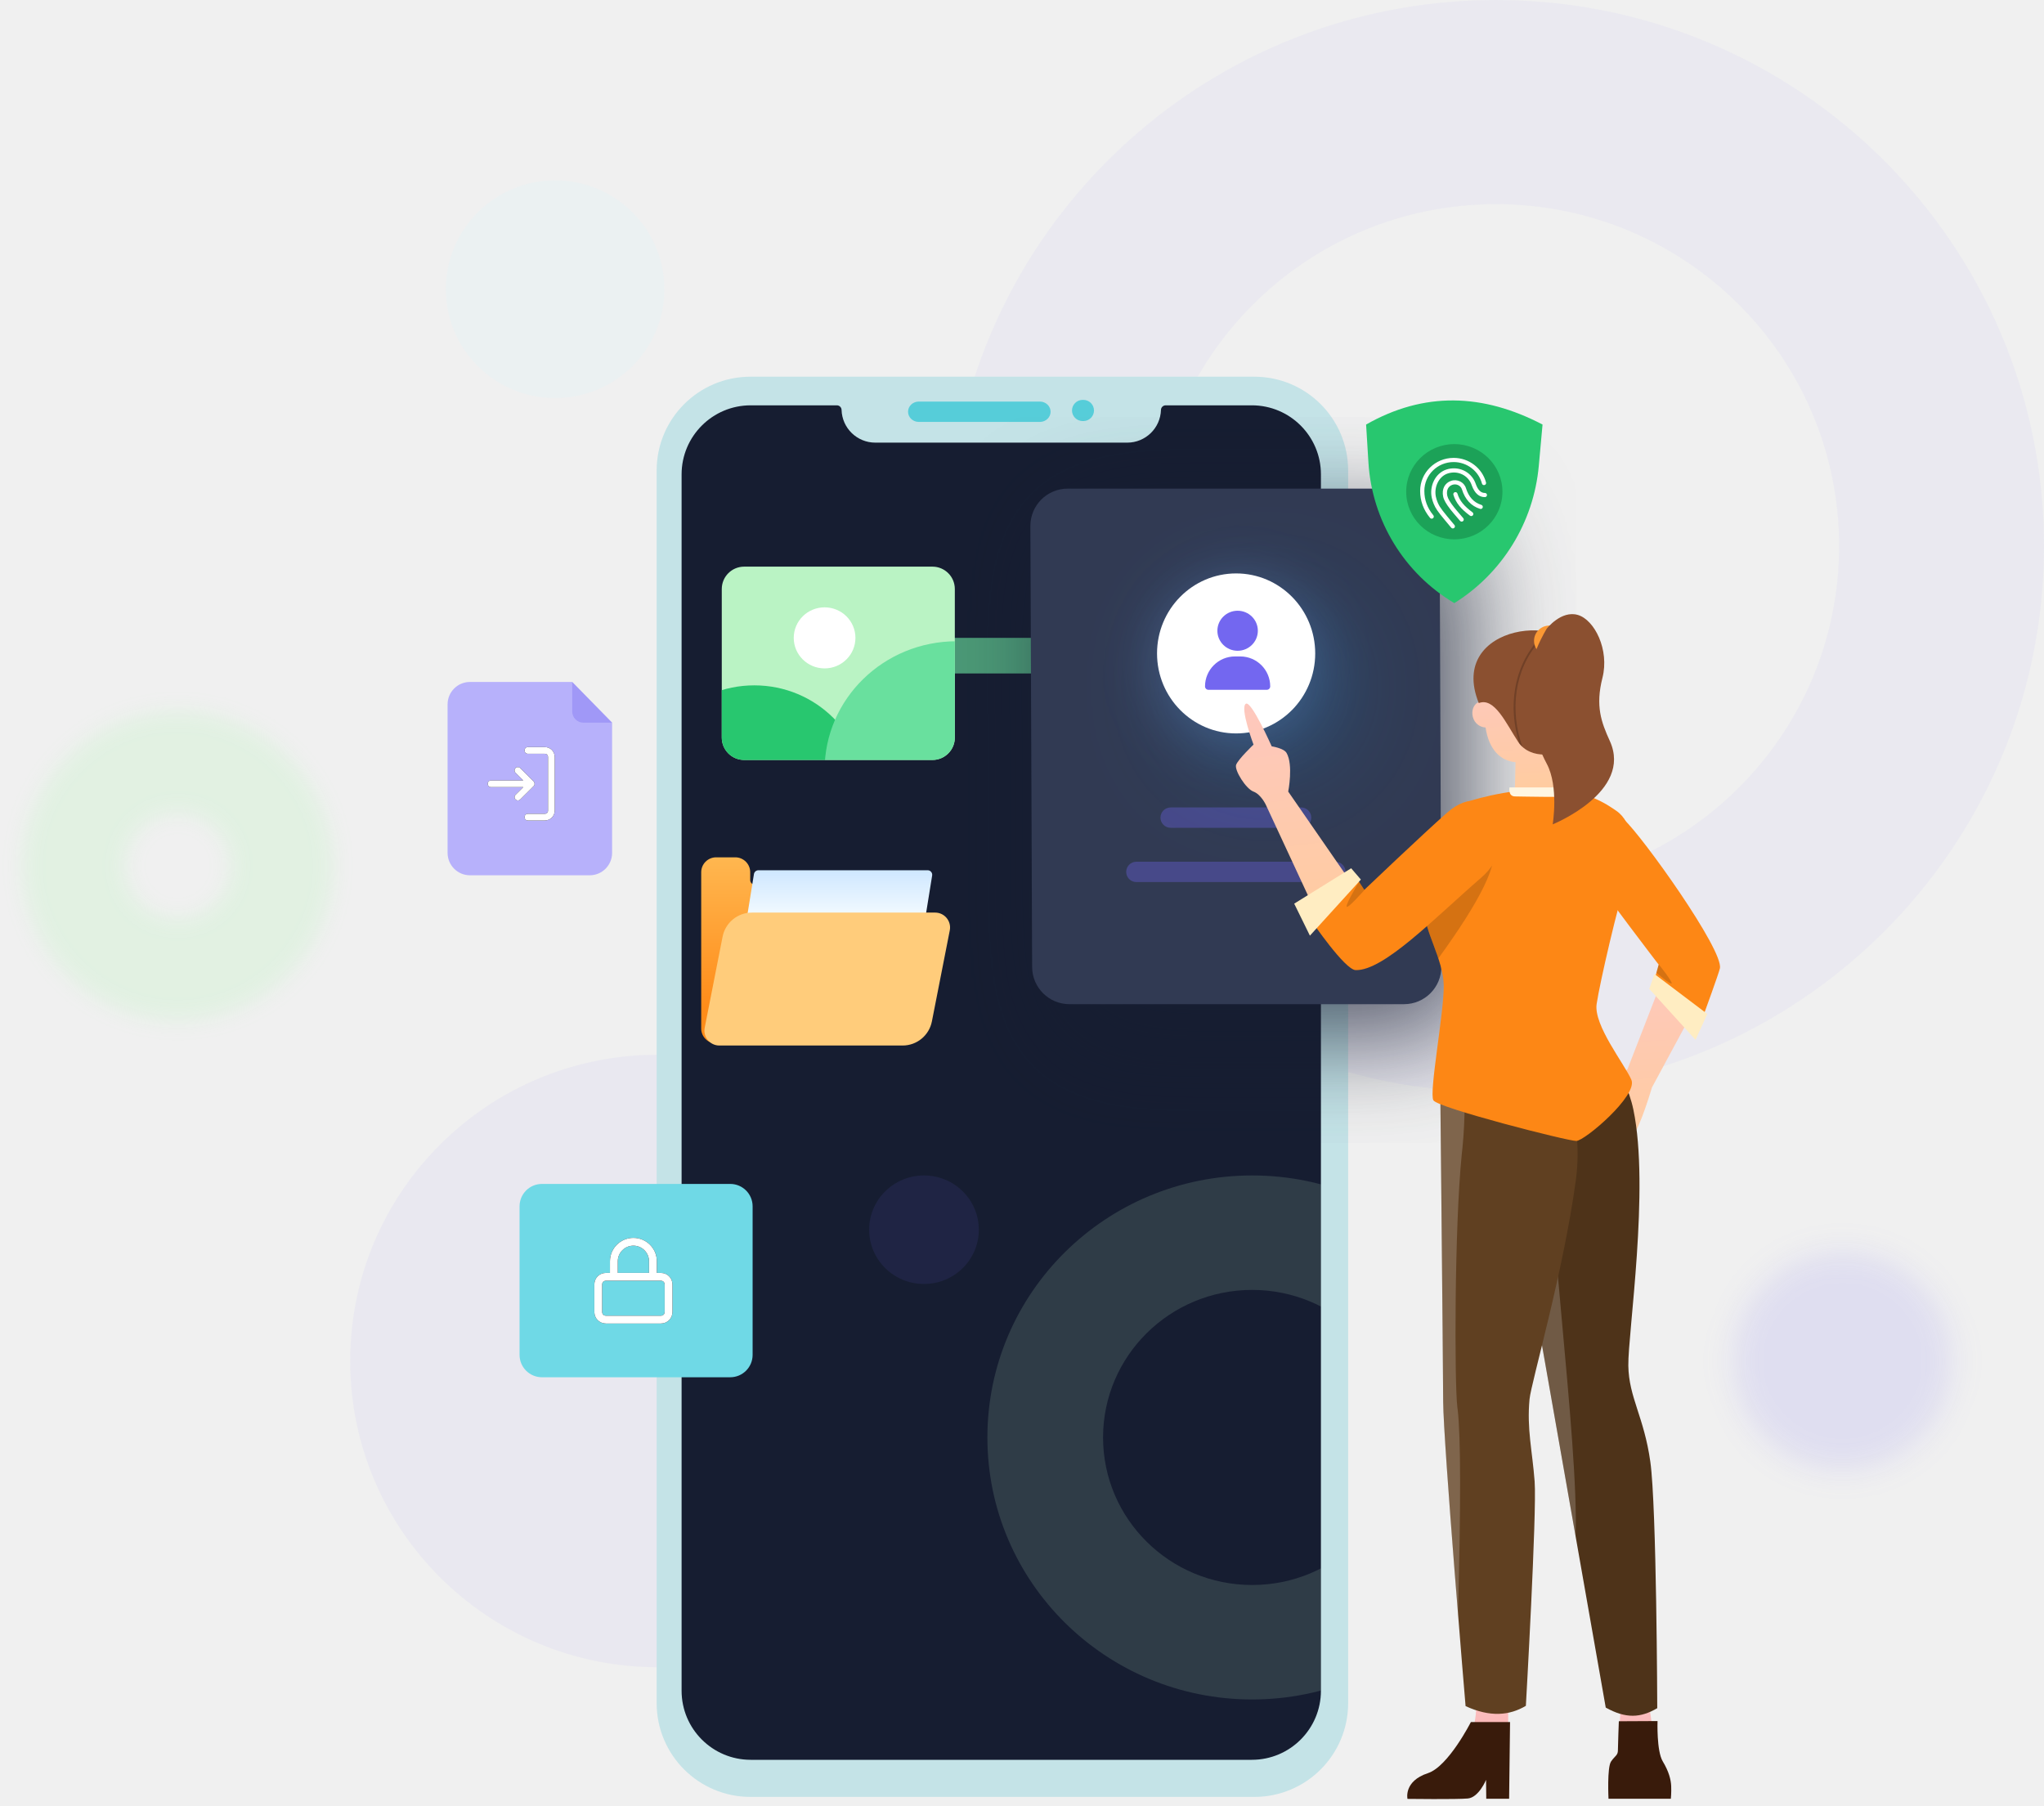
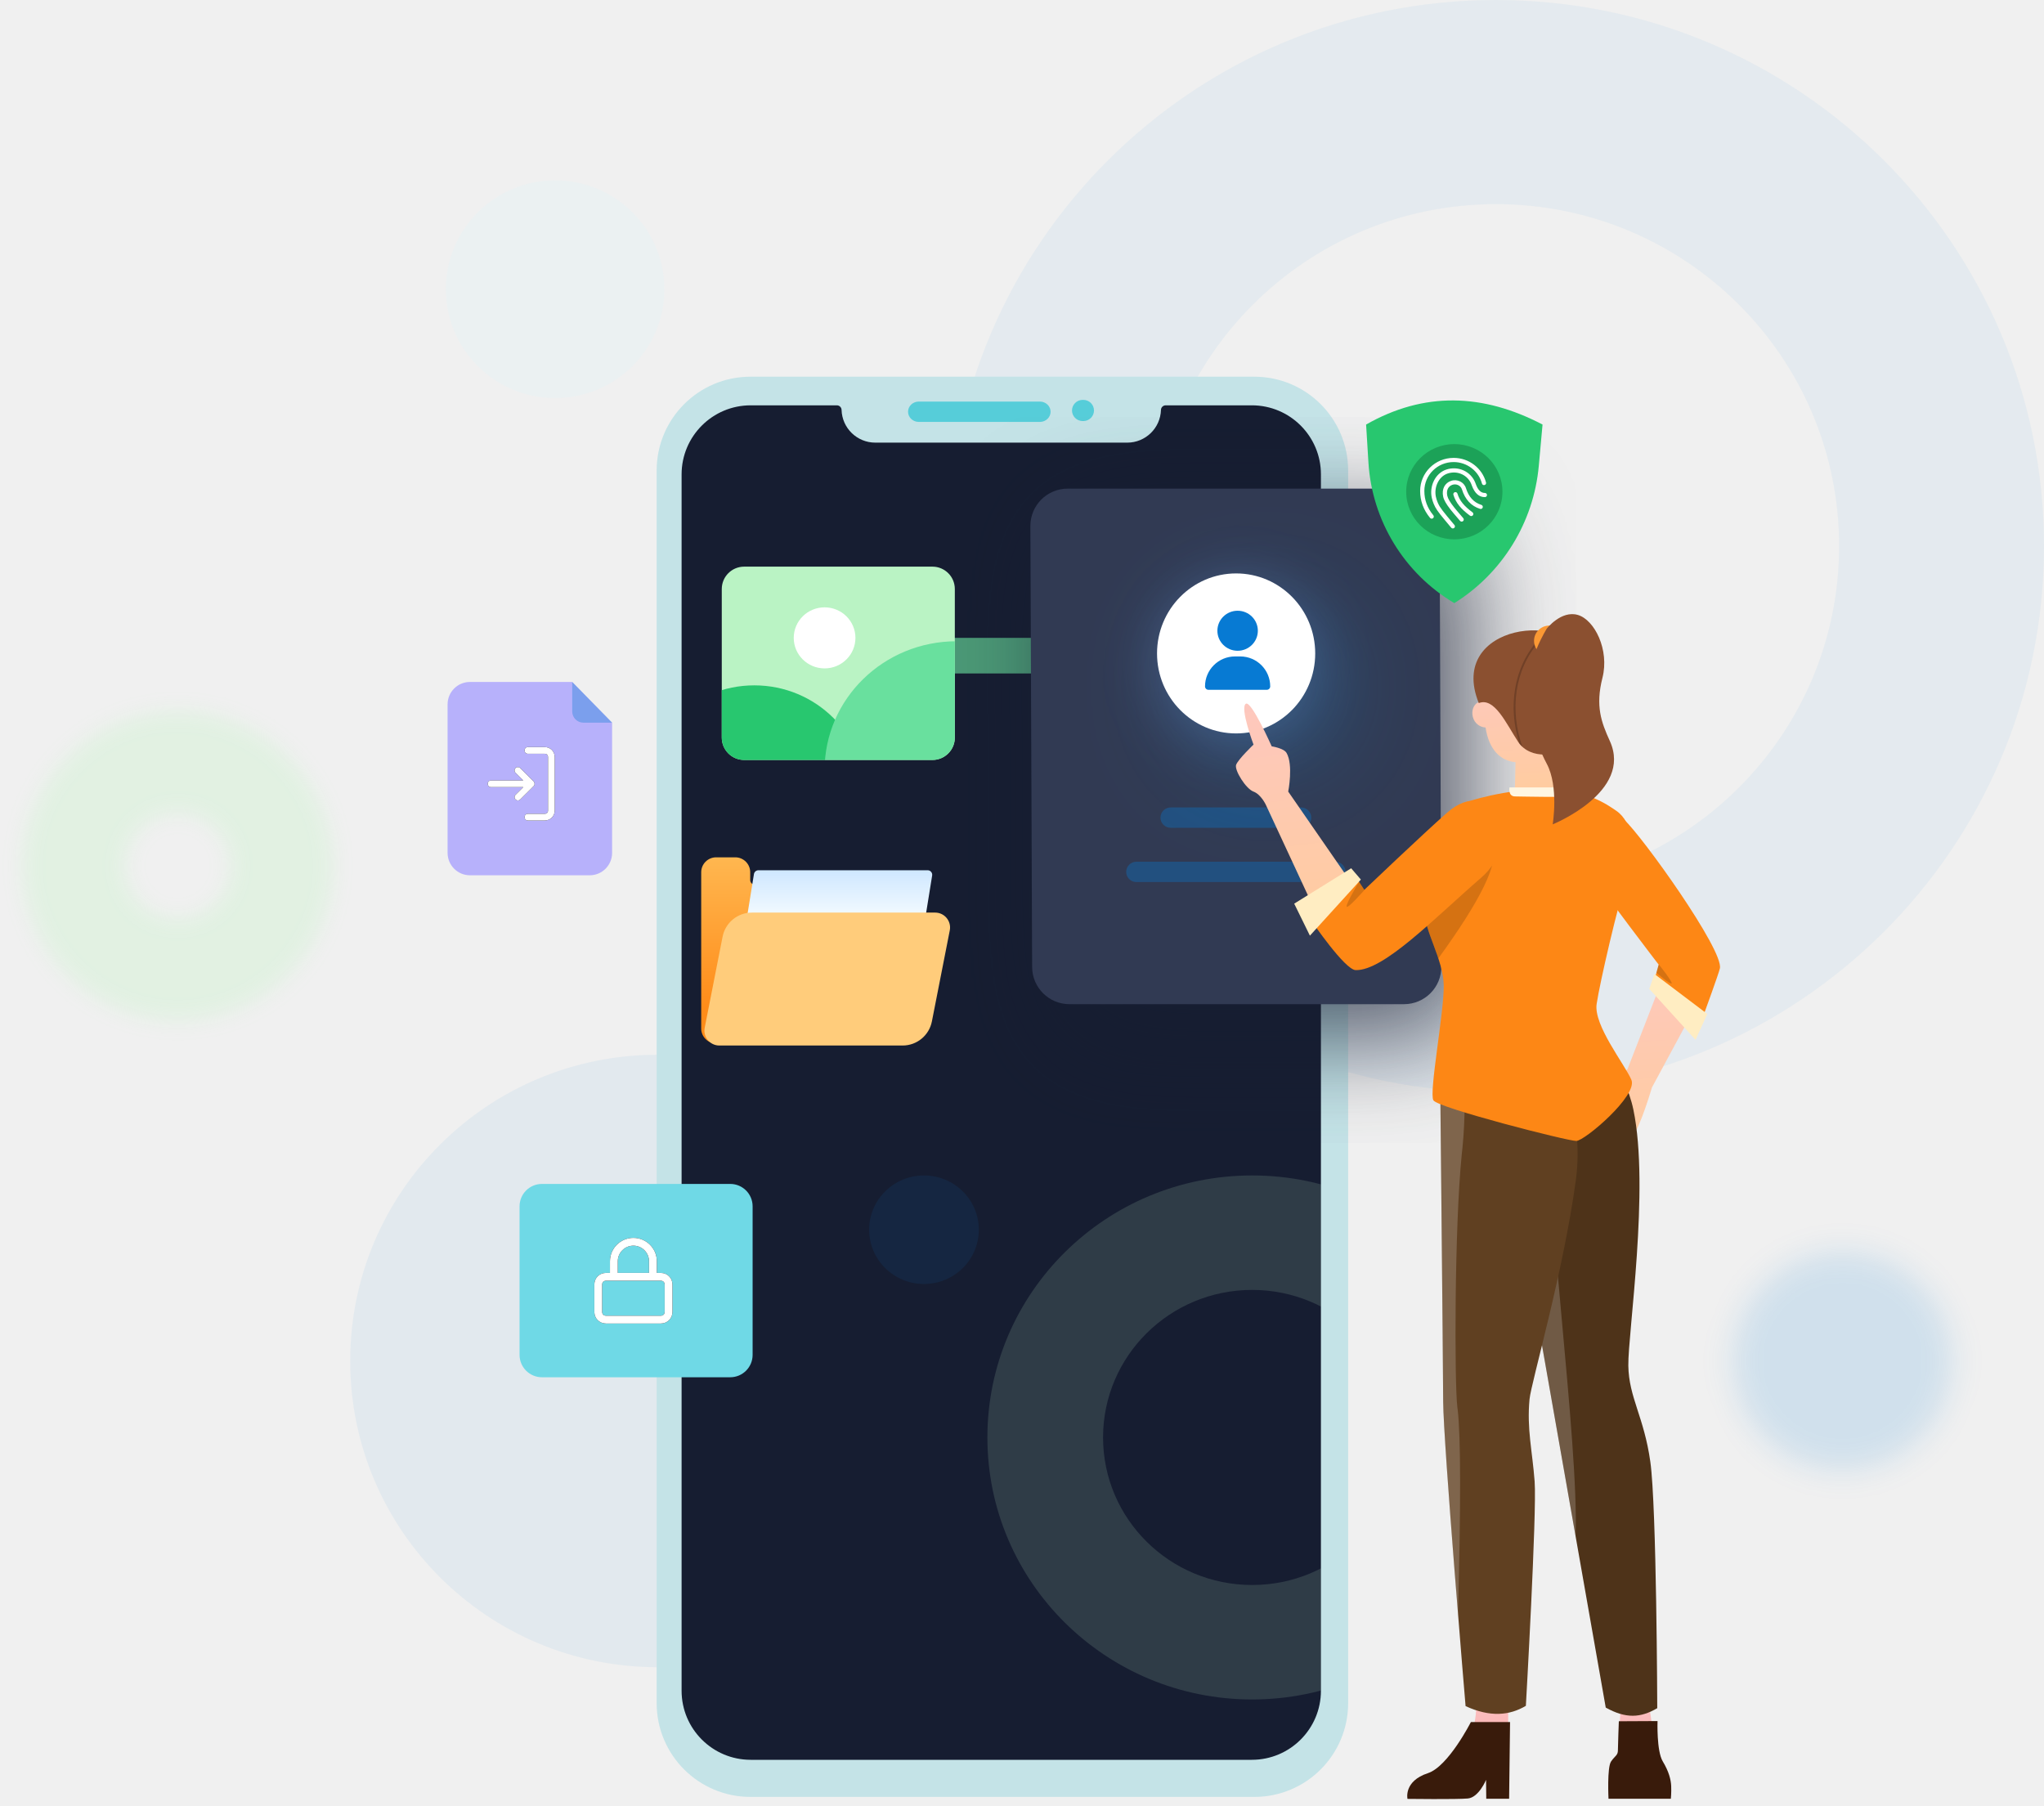
<svg xmlns="http://www.w3.org/2000/svg" width="548" height="484" viewBox="0 0 548 484" fill="none">
  <g id="Illustration">
    <g id="Shape">
-       <path id="Oval" opacity="0.053" fill-rule="evenodd" clip-rule="evenodd" d="M548 146.415C548 65.552 482.211 0 401.056 0C319.901 0 254.111 65.552 254.111 146.415C254.111 227.278 319.901 292.831 401.056 292.831C482.211 292.831 548 227.278 548 146.415ZM309.044 146.415C309.044 95.781 350.239 54.735 401.056 54.735C451.872 54.735 493.067 95.781 493.067 146.415C493.067 197.049 451.872 238.096 401.056 238.096C350.239 238.096 309.044 197.049 309.044 146.415Z" fill="#7367F0" />
+       <path id="Oval" opacity="0.053" fill-rule="evenodd" clip-rule="evenodd" d="M548 146.415C548 65.552 482.211 0 401.056 0C319.901 0 254.111 65.552 254.111 146.415C254.111 227.278 319.901 292.831 401.056 292.831C482.211 292.831 548 227.278 548 146.415ZM309.044 146.415C309.044 95.781 350.239 54.735 401.056 54.735C451.872 54.735 493.067 95.781 493.067 146.415C493.067 197.049 451.872 238.096 401.056 238.096C350.239 238.096 309.044 197.049 309.044 146.415Z" fill="#077AD3" />
      <g id="Oval_2" opacity="0.141" filter="url(#filter0_f)">
        <path fill-rule="evenodd" clip-rule="evenodd" d="M89.314 232.166C89.314 209.243 70.664 190.659 47.657 190.659C24.651 190.659 6 209.243 6 232.166C6 255.09 24.651 273.673 47.657 273.673C70.664 273.673 89.314 255.09 89.314 232.166ZM33.466 232.166C33.466 224.357 39.82 218.027 47.657 218.027C55.495 218.027 61.848 224.357 61.848 232.166C61.848 239.976 55.495 246.306 47.657 246.306C39.82 246.306 33.466 239.976 33.466 232.166Z" fill="#8BF78F" />
      </g>
-       <ellipse id="Oval_3" cx="176.29" cy="364.898" rx="82.399" ry="82.102" fill="#7367F0" fill-opacity="0.061" />
+       <ellipse id="Oval_3" cx="176.29" cy="364.898" rx="82.399" ry="82.102" fill="#077AD3" fill-opacity="0.061" />
      <ellipse id="Oval_4" opacity="0.141" cx="148.825" cy="77.541" rx="29.297" ry="29.192" fill="#CEF5FF" />
      <g id="Oval_5" filter="url(#filter1_f)">
-         <ellipse cx="493.983" cy="364.898" rx="29.297" ry="29.192" fill="#7367F0" fill-opacity="0.136" />
+         <ellipse cx="493.983" cy="364.898" rx="29.297" ry="29.192" fill="#077AD3" fill-opacity="0.136" />
      </g>
    </g>
    <g id="File Organizer">
      <g id="Phone3">
        <path id="Rectangle" fill-rule="evenodd" clip-rule="evenodd" d="M176.051 126.137C176.051 112.254 187.305 101 201.188 101H336.301C350.184 101 361.438 112.254 361.438 126.137V456.637C361.438 470.52 350.184 481.774 336.301 481.774H201.188C187.305 481.774 176.051 470.52 176.051 456.637V126.137Z" fill="#C4E3E7" />
        <g id="Group 48">
          <path id="Rectangle_2" fill-rule="evenodd" clip-rule="evenodd" d="M182.737 127.195C182.737 116.966 191.03 108.673 201.259 108.673H224.364C225.046 108.673 225.605 109.216 225.625 109.898V109.898C225.768 114.787 229.772 118.676 234.663 118.676H302.219C307.11 118.676 311.114 114.787 311.257 109.898V109.898C311.277 109.216 311.835 108.673 312.518 108.673H335.622C345.852 108.673 354.144 116.966 354.144 127.195V453.306C354.144 463.535 345.852 471.828 335.622 471.828H201.259C191.03 471.828 182.737 463.535 182.737 453.306V127.195Z" fill="#161D31" />
          <mask id="mask0" mask-type="alpha" maskUnits="userSpaceOnUse" x="182" y="108" width="173" height="364">
            <path id="Rectangle_3" fill-rule="evenodd" clip-rule="evenodd" d="M182.737 127.195C182.737 116.966 191.03 108.673 201.259 108.673H224.364C225.046 108.673 225.605 109.216 225.625 109.898V109.898C225.768 114.787 229.772 118.676 234.663 118.676H302.219C307.11 118.676 311.114 114.787 311.257 109.898V109.898C311.277 109.216 311.835 108.673 312.518 108.673H335.622C345.852 108.673 354.144 116.966 354.144 127.195V453.306C354.144 463.535 345.852 471.828 335.622 471.828H201.259C191.03 471.828 182.737 463.535 182.737 453.306V127.195Z" fill="white" />
          </mask>
          <g mask="url(#mask0)">
-             <ellipse id="Oval_6" opacity="0.099" cx="247.722" cy="329.703" rx="14.702" ry="14.55" fill="#7367F0" />
+             <ellipse id="Oval_6" opacity="0.099" cx="247.722" cy="329.703" rx="14.702" ry="14.55" fill="#077AD3" />
            <path id="Oval_7" opacity="0.141" fill-rule="evenodd" clip-rule="evenodd" d="M335.704 315.153C374.906 315.153 406.686 346.604 406.686 385.401C406.686 424.198 374.906 455.649 335.704 455.649C296.501 455.649 264.722 424.198 264.722 385.401C264.722 346.604 296.501 315.153 335.704 315.153ZM335.704 345.844C313.629 345.844 295.733 363.555 295.733 385.401C295.733 407.248 313.629 424.958 335.704 424.958C357.779 424.958 375.674 407.248 375.674 385.401C375.674 363.555 357.779 345.844 335.704 345.844Z" fill="#C8F5D0" />
            <path id="Rectangle_4" fill-rule="evenodd" clip-rule="evenodd" d="M203.617 175.795C203.617 173.158 205.755 171.021 208.391 171.021H329.781C332.417 171.021 334.555 173.158 334.555 175.795V175.795C334.555 178.431 332.417 180.569 329.781 180.569H208.391C205.755 180.569 203.617 178.431 203.617 175.795V175.795Z" fill="#68DE9E" fill-opacity="0.642" />
          </g>
        </g>
        <path id="Path" d="M278.793 107.666C280.378 107.666 281.664 108.888 281.664 110.394C281.664 111.868 280.435 113.068 278.898 113.121L278.793 113.122H246.324C244.738 113.122 243.452 111.901 243.452 110.394C243.452 108.921 244.681 107.721 246.218 107.668L246.324 107.666H278.793Z" fill="#56CDD9" />
        <path id="Path_2" d="M290.429 107.211C292.015 107.211 293.301 108.484 293.301 110.053C293.301 111.588 292.072 112.838 290.535 112.893L290.429 112.895H290.279C288.693 112.895 287.407 111.623 287.407 110.053C287.407 108.519 288.636 107.268 290.173 107.213L290.279 107.211H290.429Z" fill="#56CDD9" />
      </g>
      <g id="Icon54">
        <g id="Group 37">
          <path id="Rectangle_5" fill-rule="evenodd" clip-rule="evenodd" d="M187.996 233.861C187.996 231.652 189.787 229.861 191.996 229.861L197.132 229.861C199.341 229.861 201.132 231.652 201.132 233.861V235.965C201.132 236.638 201.678 237.184 202.351 237.184H243.654C245.864 237.184 247.654 238.975 247.654 241.184V275.755C247.654 277.964 245.864 279.755 243.654 279.755H191.996C189.787 279.755 187.996 277.964 187.996 275.755V233.861Z" fill="url(#paint0_linear)" />
          <path id="Rectangle_6" fill-rule="evenodd" clip-rule="evenodd" d="M202.134 234.351C202.23 233.76 202.74 233.326 203.338 233.326H248.707C249.458 233.326 250.031 233.998 249.911 234.739L243.1 276.997C243.005 277.588 242.495 278.022 241.897 278.022H196.527C195.776 278.022 195.204 277.35 195.323 276.609L202.134 234.351Z" fill="url(#paint1_linear)" />
          <path id="Rectangle_7" fill-rule="evenodd" clip-rule="evenodd" d="M250.713 244.677C253.232 244.677 255.124 246.976 254.638 249.448L249.842 273.86C249.105 277.612 245.816 280.318 241.992 280.318H192.858C190.34 280.318 188.448 278.018 188.933 275.547L193.73 251.135C194.467 247.383 197.756 244.677 201.579 244.677L250.713 244.677Z" fill="#FFCC7B" />
        </g>
      </g>
      <g id="Group 28">
        <path id="Rectangle_8" fill-rule="evenodd" clip-rule="evenodd" d="M120 188.842C120 185.528 122.686 182.842 126 182.842H153.414L164.105 193.754V228.675C164.105 231.989 161.419 234.675 158.105 234.675H126C122.686 234.675 120 231.989 120 228.675V188.842Z" fill="#B7B1FB" />
        <g id="Icon">
          <path id="Mask" fill-rule="evenodd" clip-rule="evenodd" d="M146.031 219.984C147.557 219.984 148.724 218.821 148.724 217.3V202.986C148.724 201.465 147.557 200.302 146.031 200.302H141.543C141.005 200.302 140.646 200.66 140.646 201.197C140.646 201.734 141.005 202.092 141.543 202.092H146.031C146.57 202.092 146.929 202.45 146.929 202.986V217.3C146.929 217.837 146.57 218.195 146.031 218.195H141.543C141.005 218.195 140.646 218.553 140.646 219.089C140.646 219.626 141.005 219.984 141.543 219.984H146.031ZM143.249 209.785C143.338 210.054 143.338 210.322 143.249 210.501C143.249 210.591 143.159 210.68 143.069 210.77L139.479 214.348C139.299 214.527 139.03 214.616 138.85 214.616C138.671 214.616 138.401 214.527 138.222 214.348C137.863 213.99 137.863 213.453 138.222 213.096L140.286 211.038H131.669C131.131 211.038 130.771 210.68 130.771 210.143C130.771 209.607 131.131 209.249 131.669 209.249H140.286L138.222 207.191C137.863 206.833 137.863 206.296 138.222 205.939C138.581 205.581 139.12 205.581 139.479 205.939L143.069 209.517C143.114 209.562 143.136 209.607 143.159 209.651C143.181 209.696 143.204 209.741 143.249 209.785Z" fill="black" />
          <mask id="mask1" mask-type="alpha" maskUnits="userSpaceOnUse" x="130" y="200" width="19" height="20">
            <path id="Mask_2" fill-rule="evenodd" clip-rule="evenodd" d="M146.031 219.984C147.557 219.984 148.724 218.821 148.724 217.3V202.986C148.724 201.465 147.557 200.302 146.031 200.302H141.543C141.005 200.302 140.646 200.66 140.646 201.197C140.646 201.734 141.005 202.092 141.543 202.092H146.031C146.57 202.092 146.929 202.45 146.929 202.986V217.3C146.929 217.837 146.57 218.195 146.031 218.195H141.543C141.005 218.195 140.646 218.553 140.646 219.089C140.646 219.626 141.005 219.984 141.543 219.984H146.031ZM143.249 209.785C143.338 210.054 143.338 210.322 143.249 210.501C143.249 210.591 143.159 210.68 143.069 210.77L139.479 214.348C139.299 214.527 139.03 214.616 138.85 214.616C138.671 214.616 138.401 214.527 138.222 214.348C137.863 213.99 137.863 213.453 138.222 213.096L140.286 211.038H131.669C131.131 211.038 130.771 210.68 130.771 210.143C130.771 209.607 131.131 209.249 131.669 209.249H140.286L138.222 207.191C137.863 206.833 137.863 206.296 138.222 205.939C138.581 205.581 139.12 205.581 139.479 205.939L143.069 209.517C143.114 209.562 143.136 209.607 143.159 209.651C143.181 209.696 143.204 209.741 143.249 209.785Z" fill="white" />
          </mask>
          <g mask="url(#mask1)">
            <g id="Icon Color">
              <rect id="ð¨ Icon Color" x="128.977" y="199.408" width="21.543" height="21.471" fill="white" />
            </g>
          </g>
        </g>
-         <path id="Path_3" opacity="0.34" d="M164.106 193.754H156.414C154.757 193.754 153.414 192.411 153.414 190.754V182.842L164.106 193.754Z" fill="#7367F0" />
+         <path id="Path_3" opacity="0.34" d="M164.106 193.754H156.414C154.757 193.754 153.414 192.411 153.414 190.754V182.842L164.106 193.754Z" fill="#077AD3" />
      </g>
      <g id="Group">
        <path id="Rectangle_9" fill-rule="evenodd" clip-rule="evenodd" d="M139.296 323.427C139.296 320.113 141.982 317.427 145.296 317.427H195.778C199.092 317.427 201.778 320.113 201.778 323.427V363.26C201.778 366.574 199.092 369.26 195.778 369.26H145.296C141.982 369.26 139.296 366.574 139.296 363.26V323.427Z" fill="#6FD9E6" />
        <g id="Icon_2">
          <path id="Mask_3" fill-rule="evenodd" clip-rule="evenodd" d="M177.147 341.283H176.1V338.152C176.1 334.708 173.272 331.89 169.816 331.89C166.36 331.89 163.533 334.708 163.533 338.152V341.283H162.485C160.705 341.283 159.344 342.64 159.344 344.415V351.721C159.344 353.495 160.705 354.852 162.485 354.852H177.147C178.927 354.852 180.289 353.495 180.289 351.721V344.415C180.289 342.64 178.927 341.283 177.147 341.283ZM165.627 338.152C165.627 335.856 167.512 333.977 169.816 333.977C172.12 333.977 174.005 335.856 174.005 338.152V341.283H165.627V338.152ZM177.147 352.764C177.775 352.764 178.194 352.347 178.194 351.721V344.415C178.194 343.788 177.775 343.371 177.147 343.371H162.485C161.857 343.371 161.438 343.788 161.438 344.415V351.721C161.438 352.347 161.857 352.764 162.485 352.764H177.147Z" fill="black" />
          <mask id="mask2" mask-type="alpha" maskUnits="userSpaceOnUse" x="159" y="331" width="22" height="24">
            <path id="Mask_4" fill-rule="evenodd" clip-rule="evenodd" d="M177.147 341.283H176.1V338.152C176.1 334.708 173.272 331.89 169.816 331.89C166.36 331.89 163.533 334.708 163.533 338.152V341.283H162.485C160.705 341.283 159.344 342.64 159.344 344.415V351.721C159.344 353.495 160.705 354.852 162.485 354.852H177.147C178.927 354.852 180.289 353.495 180.289 351.721V344.415C180.289 342.64 178.927 341.283 177.147 341.283ZM165.627 338.152C165.627 335.856 167.512 333.977 169.816 333.977C172.12 333.977 174.005 335.856 174.005 338.152V341.283H165.627V338.152ZM177.147 352.764C177.775 352.764 178.194 352.347 178.194 351.721V344.415C178.194 343.788 177.775 343.371 177.147 343.371H162.485C161.857 343.371 161.438 343.788 161.438 344.415V351.721C161.438 352.347 161.857 352.764 162.485 352.764H177.147Z" fill="white" />
          </mask>
          <g mask="url(#mask2)">
            <g id="Icon Color_2">
              <rect id="ð¨ Icon Color_2" x="157.249" y="330.846" width="25.134" height="25.049" fill="white" />
            </g>
          </g>
        </g>
      </g>
      <g id="Group 34">
        <path id="Rectangle_10" d="M193.509 157.924C193.509 154.61 196.195 151.924 199.509 151.924H249.991C253.305 151.924 255.991 154.61 255.991 157.924V197.757C255.991 201.071 253.305 203.757 249.991 203.757H199.509C196.195 203.757 193.509 201.071 193.509 197.757V157.924Z" fill="#BAF3C4" />
        <mask id="mask3" mask-type="alpha" maskUnits="userSpaceOnUse" x="193" y="151" width="63" height="53">
          <path id="Rectangle_11" d="M193.509 157.924C193.509 154.61 196.195 151.924 199.509 151.924H249.991C253.305 151.924 255.991 154.61 255.991 157.924V197.757C255.991 201.071 253.305 203.757 249.991 203.757H199.509C196.195 203.757 193.509 201.071 193.509 197.757V157.924Z" fill="white" />
        </mask>
        <g mask="url(#mask3)">
          <ellipse id="Oval_8" cx="221.074" cy="171.021" rx="8.27" ry="8.184" fill="white" />
          <ellipse id="Oval_9" cx="202.238" cy="213.306" rx="29.863" ry="29.554" fill="#28C76F" />
          <ellipse id="Oval_10" cx="256.45" cy="206.485" rx="35.376" ry="34.556" fill="#69E09E" />
        </g>
      </g>
      <g id="Group 23">
        <g id="Rectangle_12" filter="url(#filter2_d)">
          <path fill-rule="evenodd" clip-rule="evenodd" d="M276.246 141.049C276.224 135.51 280.708 131.009 286.246 131.009L375.958 131.009C381.465 131.009 385.936 135.462 385.958 140.969L386.429 259.191C386.451 264.729 381.968 269.231 376.429 269.231H286.718C281.21 269.231 276.74 264.778 276.718 259.271L276.246 141.049Z" fill="#313A53" />
        </g>
-         <path id="Rectangle_13" opacity="0.34" d="M311.123 219.216C311.123 217.71 312.344 216.488 313.851 216.488H348.825C350.332 216.488 351.553 217.71 351.553 219.216V219.216C351.553 220.723 350.332 221.944 348.825 221.944H313.851C312.344 221.944 311.123 220.723 311.123 219.216V219.216Z" fill="#7367F0" />
-         <path id="Rectangle_14" opacity="0.34" d="M301.935 233.766C301.935 232.259 303.156 231.038 304.663 231.038H358.014C359.52 231.038 360.742 232.259 360.742 233.766V233.766C360.742 235.273 359.52 236.494 358.014 236.494H304.663C303.156 236.494 301.935 235.273 301.935 233.766V233.766Z" fill="#7367F0" />
+         <path id="Rectangle_13" opacity="0.34" d="M311.123 219.216C311.123 217.71 312.344 216.488 313.851 216.488H348.825C350.332 216.488 351.553 217.71 351.553 219.216V219.216C351.553 220.723 350.332 221.944 348.825 221.944H313.851C312.344 221.944 311.123 220.723 311.123 219.216V219.216Z" fill="#077AD3" />
+         <path id="Rectangle_14" opacity="0.34" d="M301.935 233.766C301.935 232.259 303.156 231.038 304.663 231.038H358.014C359.52 231.038 360.742 232.259 360.742 233.766V233.766C360.742 235.273 359.52 236.494 358.014 236.494H304.663C303.156 236.494 301.935 235.273 301.935 233.766V233.766Z" fill="#077AD3" />
        <g id="Icon8">
          <g id="Oval_11" filter="url(#filter3_dd)">
            <ellipse cx="331.407" cy="175.192" rx="21.203" ry="21.45" fill="white" />
          </g>
          <g id="Group 70">
-             <path id="Combined Shape" fill-rule="evenodd" clip-rule="evenodd" d="M331.807 174.481C334.802 174.481 337.231 172.078 337.231 169.113C337.231 166.149 334.802 163.746 331.807 163.746C328.811 163.746 326.383 166.149 326.383 169.113C326.383 172.078 328.811 174.481 331.807 174.481ZM331.097 176.001C326.663 176.001 323.068 179.595 323.068 184.029C323.068 184.536 323.479 184.947 323.986 184.947H339.628C340.134 184.947 340.545 184.536 340.545 184.029C340.545 179.595 336.951 176.001 332.517 176.001H331.097Z" fill="#7367F0" />
+             <path id="Combined Shape" fill-rule="evenodd" clip-rule="evenodd" d="M331.807 174.481C334.802 174.481 337.231 172.078 337.231 169.113C337.231 166.149 334.802 163.746 331.807 163.746C328.811 163.746 326.383 166.149 326.383 169.113C326.383 172.078 328.811 174.481 331.807 174.481ZM331.097 176.001C326.663 176.001 323.068 179.595 323.068 184.029C323.068 184.536 323.479 184.947 323.986 184.947H339.628C340.134 184.947 340.545 184.536 340.545 184.029C340.545 179.595 336.951 176.001 332.517 176.001H331.097Z" fill="#077AD3" />
          </g>
        </g>
      </g>
      <g id="Wom3.5">
        <g id="RArm">
          <path id="Path_4" fill-rule="evenodd" clip-rule="evenodd" d="M436.346 286.631C436.346 286.631 426.071 296.69 426.701 297.674C427.331 298.664 432.509 296.363 432.509 296.363C432.509 296.363 426.049 306.93 427.378 307.742C428.707 308.554 435.504 306.91 437.588 304.732C439.672 302.554 442.889 291.562 442.889 291.562L458.517 262.597L447.183 258.715L436.346 286.631Z" fill="url(#paint2_linear)" />
          <path id="Path_5" fill-rule="evenodd" clip-rule="evenodd" d="M425.853 233.087C430.168 239.723 444.693 258.633 444.693 258.633L443.635 262.406L456.984 271.463C456.984 271.463 460.776 261.095 461.105 259.636C462.19 254.825 440.26 224.12 435.35 219.683C427.618 212.697 419.258 222.947 425.853 233.087Z" fill="#FD8715" />
          <path id="Path_6" fill-rule="evenodd" clip-rule="evenodd" d="M448.166 263.653C448.415 263.173 444.716 258.565 444.716 258.565L444.089 260.806C444.089 260.806 447.917 264.134 448.166 263.653Z" fill="black" fill-opacity="0.16" />
          <path id="Path 70" fill-rule="evenodd" clip-rule="evenodd" d="M443.552 261.14L457.734 271.858L454.574 278.79L442.174 265.14L443.552 261.14Z" fill="#FFEDC2" />
        </g>
        <g id="RLeg">
          <path id="Path_7" fill-rule="evenodd" clip-rule="evenodd" d="M434.6 456.208L433.812 469.49L443.91 469.75L442.012 456.208H434.6Z" fill="url(#paint3_linear)" />
          <path id="Path_8" fill-rule="evenodd" clip-rule="evenodd" d="M444.389 461.44C444.389 461.44 444.105 469.439 445.779 472.232C447.463 475.024 447.974 477.189 448.048 478.859C448.128 480.65 447.957 482.272 447.957 482.272H431.244C431.244 482.272 430.826 473.856 431.933 472.269C433.039 470.683 433.766 470.655 433.766 469.253C433.774 467.851 434.014 461.493 434.014 461.493L444.389 461.44Z" fill="#391B0B" />
          <path id="Path_9" fill-rule="evenodd" clip-rule="evenodd" d="M399.024 278.88L425.219 276.062L425.604 276.416C427.471 278.176 435.584 286.352 437.916 297.527C442.317 318.624 436.426 357.589 436.557 366.134C436.681 374.678 440.761 379.833 442.456 391.914C444.152 403.995 444.312 457.987 444.312 457.987C439.817 460.623 435.861 460.812 430.502 457.828L399.024 278.88Z" fill="#4E3319" />
          <path id="Path_10" fill-rule="evenodd" clip-rule="evenodd" d="M422.423 411.899L399.024 278.88L413.589 277.313C414.238 323.523 423.295 385.987 422.423 411.899Z" fill="white" fill-opacity="0.192" />
        </g>
        <g id="LLeg">
          <path id="Path_11" fill-rule="evenodd" clip-rule="evenodd" d="M404.39 454.811L395.779 454.949C395.779 454.949 396.345 463.795 393.034 466.791L392.853 466.948C388.856 470.263 404.277 469.067 404.277 469.067L404.39 454.811Z" fill="url(#paint4_linear)" />
          <path id="Path_12" fill-rule="evenodd" clip-rule="evenodd" d="M404.847 461.706L404.599 482.264L398.467 482.269L398.414 477.203C398.414 477.203 396.48 481.926 393.524 482.199C390.56 482.472 377.35 482.304 377.35 482.304C377.35 482.304 376.252 477.562 382.828 475.408C388.297 473.618 394.345 461.706 394.345 461.706H404.847Z" fill="#391B0B" />
          <path id="Path_13" fill-rule="evenodd" clip-rule="evenodd" d="M386.031 280.708L415.445 279.722L415.665 280.124C417.092 282.804 424.913 298.489 422.498 316.319C419.109 341.345 410.492 370.683 410.07 375.165C409.318 383.155 410.822 388.941 411.439 397.194C412.056 405.448 409.087 457.355 409.087 457.355C404.722 459.953 399.528 460.463 392.925 457.434C392.925 457.434 386.964 386.928 386.92 375.77C386.876 364.612 386.031 280.708 386.031 280.708Z" fill="#604021" />
          <path id="Path_14" fill-rule="evenodd" clip-rule="evenodd" d="M392.084 307.777L391.889 309.631C389.928 329.183 389.943 370.705 390.702 377.109L390.806 377.934C391.648 385.16 391.676 403.505 390.888 432.97L389.864 420.255C387.921 395.79 386.94 380.961 386.92 375.77L386.884 370.396C386.715 348.67 386.031 280.708 386.031 280.708L392.235 280.5C392.898 291.229 392.847 300.321 392.084 307.777Z" fill="white" fill-opacity="0.192" />
        </g>
        <g id="Head">
          <path id="Path_15" fill-rule="evenodd" clip-rule="evenodd" d="M397.247 188.036C393.628 188.428 393.884 194.725 398.29 195.054C399.19 201.124 402.402 204.016 406.317 204.351L406.1 213.533L423.418 213.523C423.418 213.523 418.542 207.036 418.785 198.157C419.028 189.276 418.622 180.934 418.622 180.934L396.19 181.333L397.247 188.036Z" fill="url(#paint5_linear)" />
          <path id="Path_16" fill-rule="evenodd" clip-rule="evenodd" d="M396.459 188.508C400.674 186.858 403.788 193.961 407.013 198.898C410.239 203.835 418.595 202.996 419.747 198.898C424.107 189.922 427.865 177.72 422.776 176.718C422.06 163.746 387.752 166.809 396.459 188.508Z" fill="#8B5030" />
          <path id="Combined Shape_2" fill-rule="evenodd" clip-rule="evenodd" d="M419.947 171.56H412.536H412.425L412.35 171.642C405.75 178.933 404.266 189.665 407.337 199.352C407.59 199.679 407.867 199.976 408.164 200.246C404.697 190.467 406.016 179.456 412.647 172.06H420.542C420.354 171.886 420.155 171.719 419.947 171.56Z" fill="black" fill-opacity="0.199" />
          <ellipse id="Oval_12" cx="415.413" cy="171.81" rx="4.135" ry="4.092" fill="#FB9934" />
        </g>
        <g id="Body">
          <path id="Path_17" fill-rule="evenodd" clip-rule="evenodd" d="M392.702 215.311C388.838 220.928 382.399 239.993 382.034 244.282C381.622 249.229 386.981 257.11 387.07 264.272C387.148 271.435 383.072 293.001 384.297 295.016C385.512 297.031 420.347 305.95 422.62 305.902C424.883 305.853 439.172 293.714 437.379 289.518C435.576 285.323 427.209 274.898 428.062 269.182C428.904 263.467 433.797 242.37 436.227 235.189C438.647 228.009 437.84 220.47 433.323 217.38C431.088 215.852 425.125 211.508 414.505 211.528C403.885 211.548 393.002 214.875 392.702 215.311Z" fill="#FD8715" />
          <path id="Path 68" fill-rule="evenodd" clip-rule="evenodd" d="M404.693 211.117C404.693 211.117 404.247 213.533 406.203 213.533C408.16 213.533 421.283 213.96 423.06 213.197C424.837 212.433 424.304 211.117 424.304 211.117H404.693Z" fill="#FFF6E1" />
          <path id="Path_18" fill-rule="evenodd" clip-rule="evenodd" d="M387.095 227.46L387.214 227.401C394.369 223.865 398.667 223.709 400.108 226.932C401.971 231.098 397.141 241.108 385.619 256.963C384.037 252.155 381.761 247.57 382.034 244.282C382.246 241.8 384.491 234.369 387.095 227.46Z" fill="black" fill-opacity="0.16" />
        </g>
        <g id="LArm">
          <path id="Path_19" fill-rule="evenodd" clip-rule="evenodd" d="M339.362 215.75C339.362 215.75 338.073 212.981 336.047 212.231C334.021 211.482 330.922 206.519 331.401 205.078C331.88 203.637 336.072 199.64 336.072 199.64C336.072 199.64 332.366 189.799 334.007 188.688C335.457 187.707 340.944 200.103 340.944 200.103C340.944 200.103 344.17 200.584 344.915 201.851C346.791 205.046 345.373 212.231 345.373 212.231L364.416 239.772L355.678 250.86L339.362 215.75Z" fill="url(#paint6_linear)" />
          <path id="Path_20" fill-rule="evenodd" clip-rule="evenodd" d="M387.976 217.886C381.536 223.548 365.782 238.571 365.782 238.571C365.782 238.571 363.441 235.022 363.441 235.022L351.66 246.961C351.66 246.961 360.547 260.007 363.441 260.098C370.982 260.335 384.493 246.246 397.195 235.244C408.583 225.38 399.982 207.33 387.976 217.886Z" fill="#FD8715" />
          <path id="Path_21" fill-rule="evenodd" clip-rule="evenodd" d="M365.829 238.589C365.829 238.589 361.41 243.647 361.045 243.095C360.681 242.544 364.379 236.395 364.379 236.395L365.829 238.589Z" fill="black" fill-opacity="0.16" />
          <path id="Path 69" fill-rule="evenodd" clip-rule="evenodd" d="M364.852 235.826L351.188 250.861L346.979 242.281L362.253 232.795L364.852 235.826Z" fill="#FFEDC2" />
        </g>
        <path id="Path_22" fill-rule="evenodd" clip-rule="evenodd" d="M414.689 168.553C414.689 168.553 418.558 163.565 423.026 164.874C427.494 166.182 431.536 174.204 429.617 181.744C427.707 189.285 429.282 193.586 431.598 198.668C437.82 212.339 416.278 221.019 416.278 221.019C416.278 221.019 417.959 210.889 414.689 204.772C411.322 198.472 409.41 190.394 409.41 185.45C409.41 176.854 414.689 168.553 414.689 168.553Z" fill="#8B5030" />
      </g>
      <g id="Group 39">
        <path id="Rectangle_15" fill-rule="evenodd" clip-rule="evenodd" d="M366.255 113.828C381.822 104.951 397.601 105.476 413.558 113.828L412.552 124.915C411.179 140.047 402.798 153.663 389.906 161.705V161.705V161.705C376.456 153.719 367.833 139.592 366.877 123.979L366.255 113.828Z" fill="#28C76F" />
        <ellipse id="Oval_13" cx="389.907" cy="131.836" rx="12.901" ry="12.767" fill="#1CA258" />
        <g id="Group 40">
          <path id="Path_23" fill-rule="evenodd" clip-rule="evenodd" d="M389.722 122.766C393.825 122.766 397.377 125.503 398.407 129.363C398.487 129.661 398.307 129.967 398.006 130.045C397.704 130.124 397.396 129.946 397.316 129.648C396.416 126.277 393.31 123.883 389.722 123.883C385.385 123.883 381.87 127.35 381.87 131.625C381.87 134.038 382.669 136.208 384.279 138.153C384.476 138.392 384.44 138.744 384.199 138.939C383.958 139.135 383.602 139.1 383.405 138.861C381.633 136.718 380.741 134.299 380.741 131.625C380.741 126.732 384.763 122.766 389.722 122.766Z" fill="white" />
          <path id="Path_24" fill-rule="evenodd" clip-rule="evenodd" d="M387.726 125.908C390.921 124.819 394.369 126.395 395.547 129.476L395.612 129.652C396.217 131.392 397.041 132.18 398.095 132.167C398.407 132.163 398.662 132.41 398.666 132.718C398.67 133.027 398.421 133.28 398.109 133.284C396.538 133.303 395.372 132.239 394.621 130.227L394.544 130.015C393.637 127.407 390.764 126.054 388.094 126.964C385.691 127.783 384.406 130.678 384.971 133.23C385.081 133.727 385.22 134.173 385.399 134.603L385.56 134.974C386.096 136.146 386.793 137.025 389.939 140.768C390.138 141.005 390.106 141.357 389.866 141.554C389.626 141.752 389.271 141.719 389.071 141.482L387.384 139.464C385.359 137.019 384.901 136.322 384.391 135.113L384.355 135.028C384.15 134.537 383.992 134.028 383.868 133.469C383.189 130.403 384.732 126.928 387.726 125.908Z" fill="white" />
          <path id="Path_25" fill-rule="evenodd" clip-rule="evenodd" d="M389.03 128.924C390.684 128.36 392.514 129.24 393.029 130.887C393.77 133.259 395.136 134.733 397.15 135.366C397.447 135.459 397.612 135.773 397.518 136.067C397.423 136.361 397.106 136.524 396.809 136.431C394.425 135.682 392.797 133.924 391.95 131.217C391.627 130.181 390.457 129.619 389.397 129.98C388.269 130.364 387.71 131.442 388.018 132.917C388.174 133.666 388.793 134.687 389.847 136.018L390.026 136.242C390.174 136.426 390.33 136.614 390.498 136.815L392.312 138.939C392.51 139.177 392.477 139.529 392.237 139.725C391.996 139.922 391.64 139.888 391.442 139.651L389.991 137.956L389.628 137.527C389.456 137.322 389.297 137.128 389.144 136.94L388.779 136.478C387.729 135.126 387.104 134.06 386.912 133.143C386.494 131.137 387.343 129.498 389.03 128.924Z" fill="white" />
          <path id="Path_26" fill-rule="evenodd" clip-rule="evenodd" d="M390.034 131.966C390.332 131.876 390.648 132.042 390.739 132.337C391.347 134.302 392.539 135.697 394.78 137.362C395.029 137.547 395.079 137.897 394.892 138.144C394.705 138.39 394.351 138.44 394.102 138.255C391.688 136.461 390.351 134.896 389.66 132.664C389.568 132.369 389.736 132.056 390.034 131.966Z" fill="white" />
        </g>
      </g>
    </g>
  </g>
  <defs>
    <filter id="filter0_f" x="0.563" y="185.223" width="94.187" height="93.887" filterUnits="userSpaceOnUse" color-interpolation-filters="sRGB">
      <feFlood flood-opacity="0" result="BackgroundImageFix" />
      <feBlend mode="normal" in="SourceGraphic" in2="BackgroundImageFix" result="shape" />
      <feGaussianBlur stdDeviation="2.718" result="effect1_foregroundBlur" />
    </filter>
    <filter id="filter1_f" x="456.531" y="327.551" width="74.904" height="74.693" filterUnits="userSpaceOnUse" color-interpolation-filters="sRGB">
      <feFlood flood-opacity="0" result="BackgroundImageFix" />
      <feBlend mode="normal" in="SourceGraphic" in2="BackgroundImageFix" result="shape" />
      <feGaussianBlur stdDeviation="4.077" result="effect1_foregroundBlur" />
    </filter>
    <filter id="filter2_d" x="256.246" y="112.009" width="166.183" height="194.222" filterUnits="userSpaceOnUse" color-interpolation-filters="sRGB">
      <feFlood flood-opacity="0" result="BackgroundImageFix" />
      <feColorMatrix in="SourceAlpha" type="matrix" values="0 0 0 0 0 0 0 0 0 0 0 0 0 0 0 0 0 0 127 0" />
      <feOffset dx="8" dy="9" />
      <feGaussianBlur stdDeviation="14" />
      <feColorMatrix type="matrix" values="0 0 0 0 0.086 0 0 0 0 0.114 0 0 0 0 0.192 0 0 0 0.7 0" />
      <feBlend mode="normal" in2="BackgroundImageFix" result="effect1_dropShadow" />
      <feBlend mode="normal" in="SourceGraphic" in2="effect1_dropShadow" result="shape" />
    </filter>
    <filter id="filter3_dd" x="290.204" y="134.743" width="98.405" height="98.899" filterUnits="userSpaceOnUse" color-interpolation-filters="sRGB">
      <feFlood flood-opacity="0" result="BackgroundImageFix" />
      <feColorMatrix in="SourceAlpha" type="matrix" values="0 0 0 0 0 0 0 0 0 0 0 0 0 0 0 0 0 0 127 0" />
      <feOffset dx="8" dy="9" />
      <feGaussianBlur stdDeviation="14" />
      <feColorMatrix type="matrix" values="0 0 0 0 0.076 0 0 0 0 0.583 0 0 0 0 0.879 0 0 0 0.229 0" />
      <feBlend mode="normal" in2="BackgroundImageFix" result="effect1_dropShadow" />
      <feColorMatrix in="SourceAlpha" type="matrix" values="0 0 0 0 0 0 0 0 0 0 0 0 0 0 0 0 0 0 127 0" />
      <feOffset dy="2" />
      <feGaussianBlur stdDeviation="7.5" />
      <feColorMatrix type="matrix" values="0 0 0 0 0.504 0 0 0 0 0.7 0 0 0 0 1 0 0 0 0.234 0" />
      <feBlend mode="normal" in2="effect1_dropShadow" result="effect2_dropShadow" />
      <feBlend mode="normal" in="SourceGraphic" in2="effect2_dropShadow" result="shape" />
    </filter>
    <linearGradient id="paint0_linear" x1="252.335" y1="270.363" x2="252.335" y2="212.641" gradientUnits="userSpaceOnUse">
      <stop stop-color="#FF8C19" />
      <stop offset="1" stop-color="#FFC967" />
    </linearGradient>
    <linearGradient id="paint1_linear" x1="245.482" y1="247.352" x2="245.482" y2="221.044" gradientUnits="userSpaceOnUse">
      <stop stop-color="#F8FDFF" />
      <stop offset="1" stop-color="#AAD4FF" />
    </linearGradient>
    <linearGradient id="paint2_linear" x1="424.08" y1="245.344" x2="427.481" y2="304.907" gradientUnits="userSpaceOnUse">
      <stop stop-color="#FDC6C6" />
      <stop offset="1" stop-color="#FFCCA1" />
    </linearGradient>
    <linearGradient id="paint3_linear" x1="432.065" y1="452.911" x2="433.457" y2="469.005" gradientUnits="userSpaceOnUse">
      <stop stop-color="#FDC6C6" />
      <stop offset="1" stop-color="#FAB2B2" />
    </linearGradient>
    <linearGradient id="paint4_linear" x1="390.081" y1="451.289" x2="391.397" y2="468.509" gradientUnits="userSpaceOnUse">
      <stop stop-color="#FDC6C6" />
      <stop offset="1" stop-color="#FAB2B2" />
    </linearGradient>
    <linearGradient id="paint5_linear" x1="389.777" y1="172.999" x2="392.621" y2="211.821" gradientUnits="userSpaceOnUse">
      <stop stop-color="#FDC6C6" />
      <stop offset="1" stop-color="#FFCCA1" />
    </linearGradient>
    <linearGradient id="paint6_linear" x1="325.63" y1="173.485" x2="334.537" y2="246.91" gradientUnits="userSpaceOnUse">
      <stop stop-color="#FDC6C6" />
      <stop offset="1" stop-color="#FFCCA1" />
    </linearGradient>
  </defs>
</svg>
